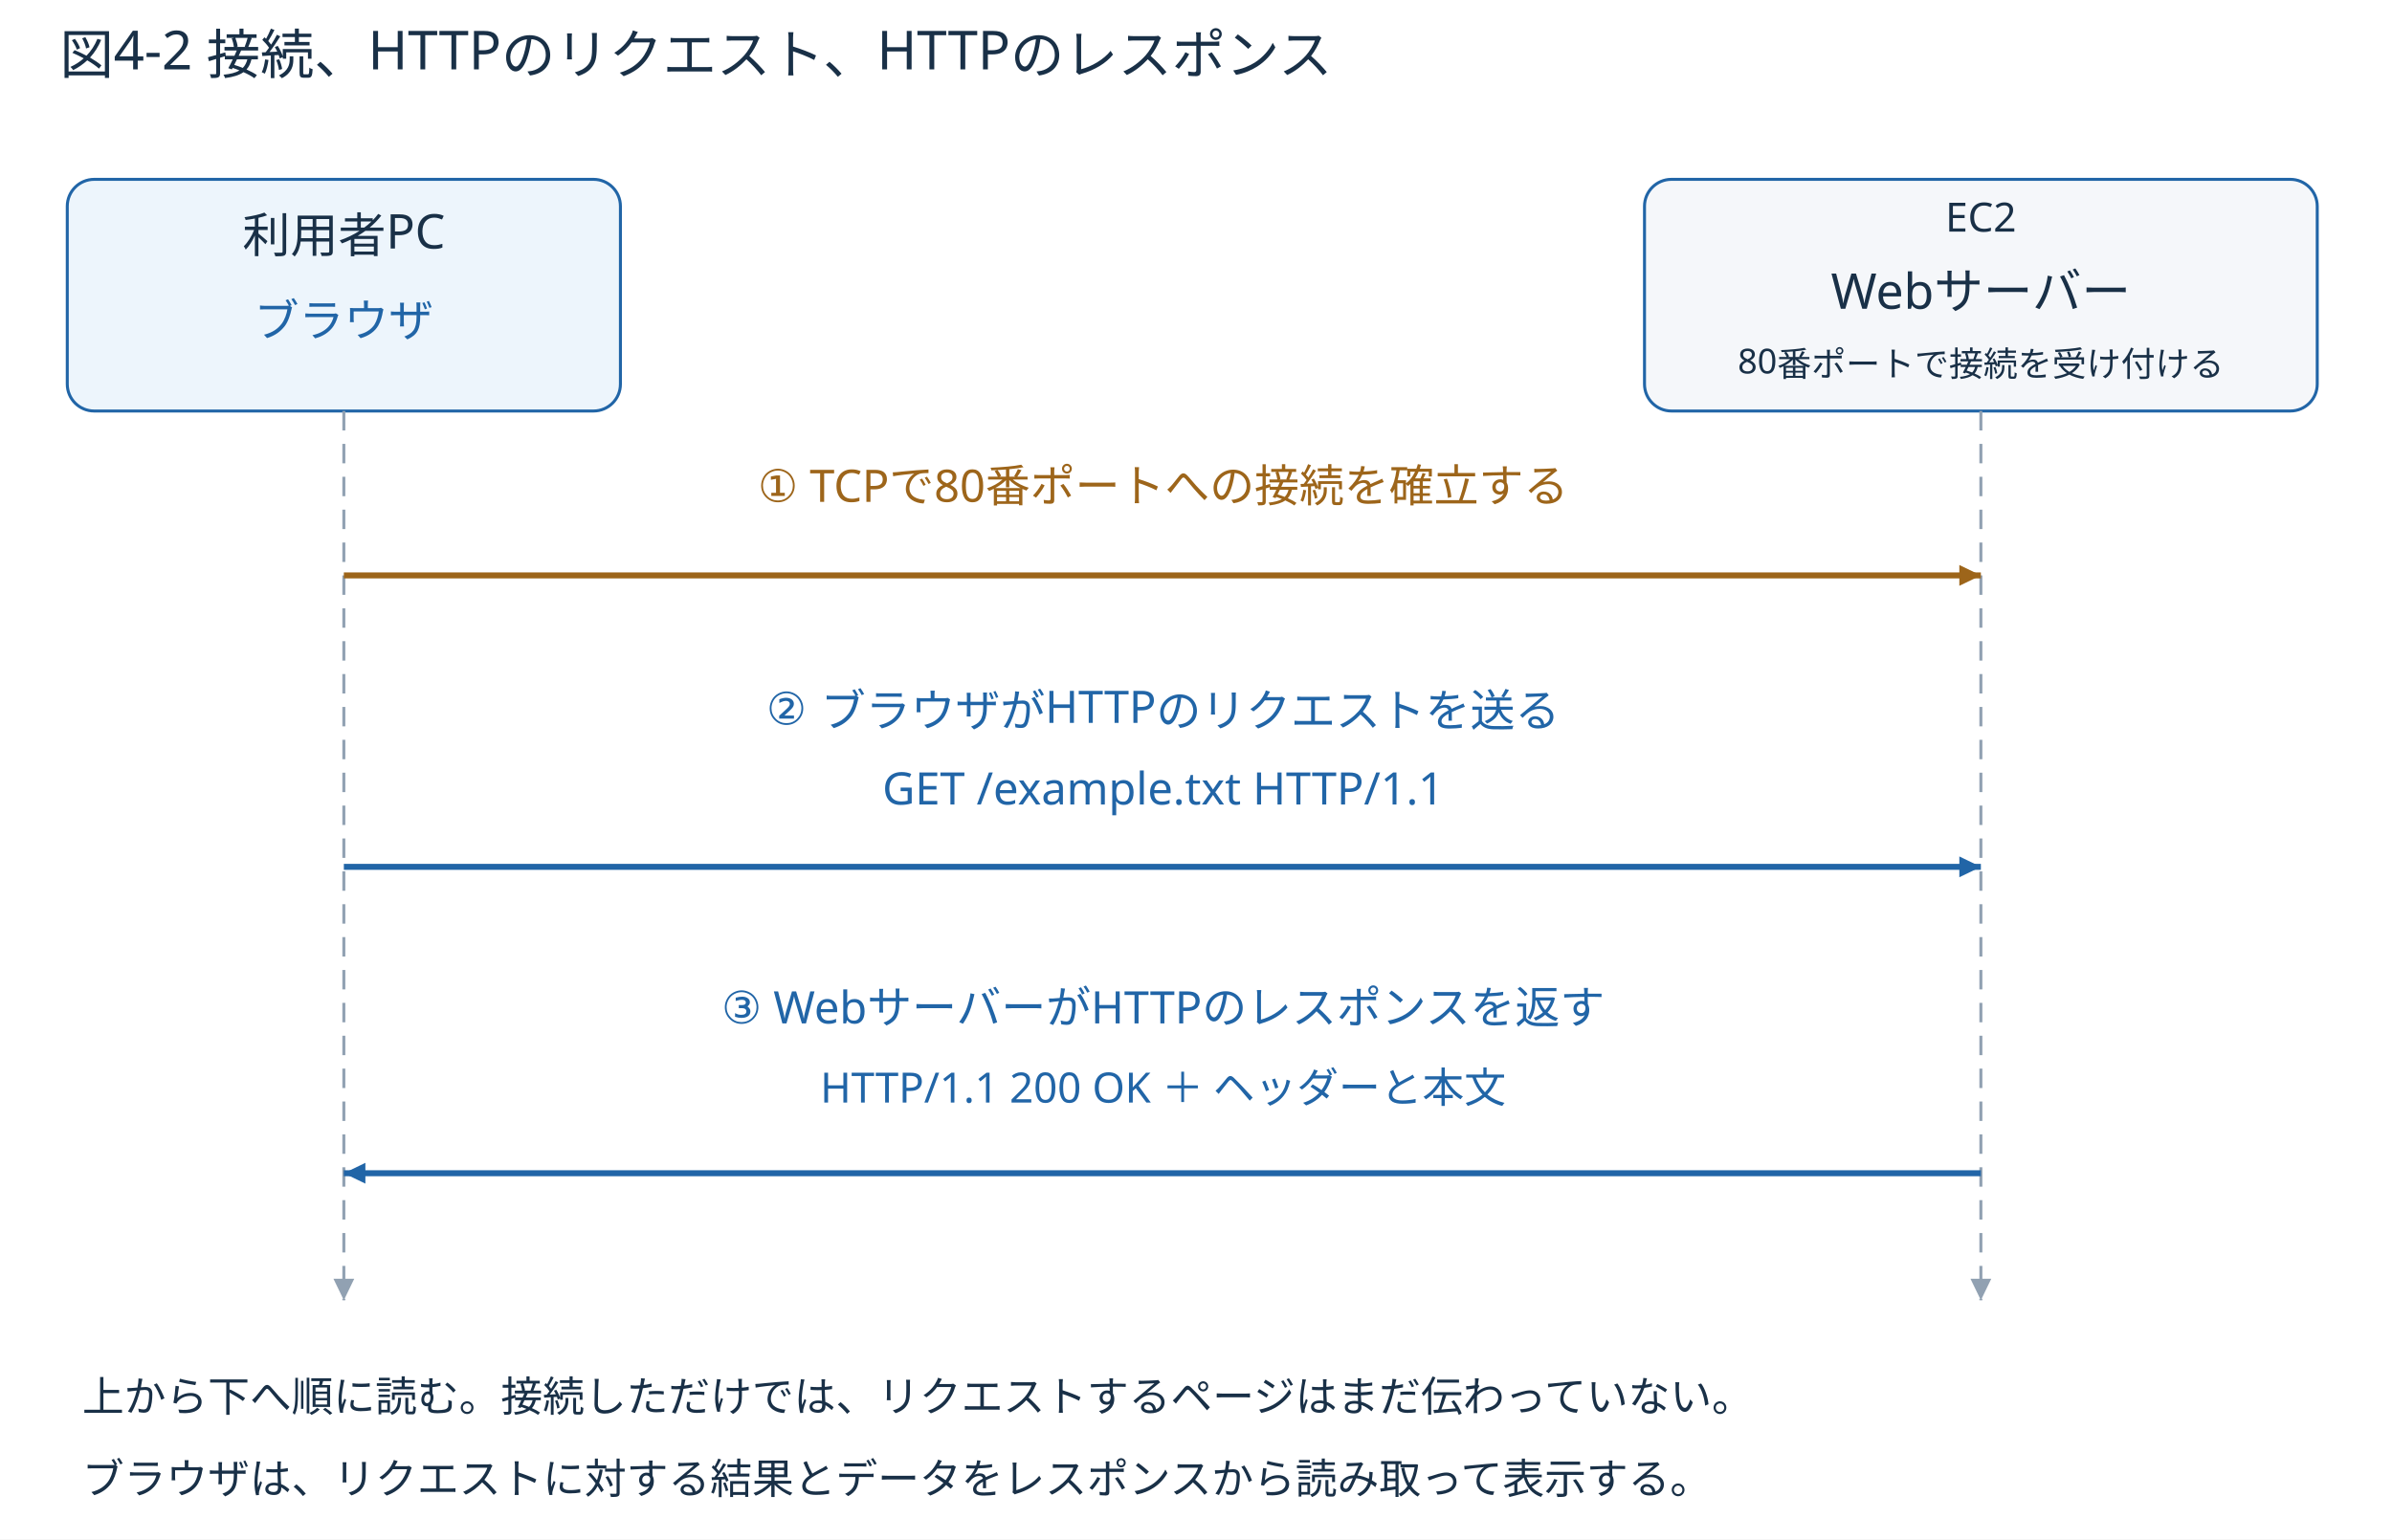
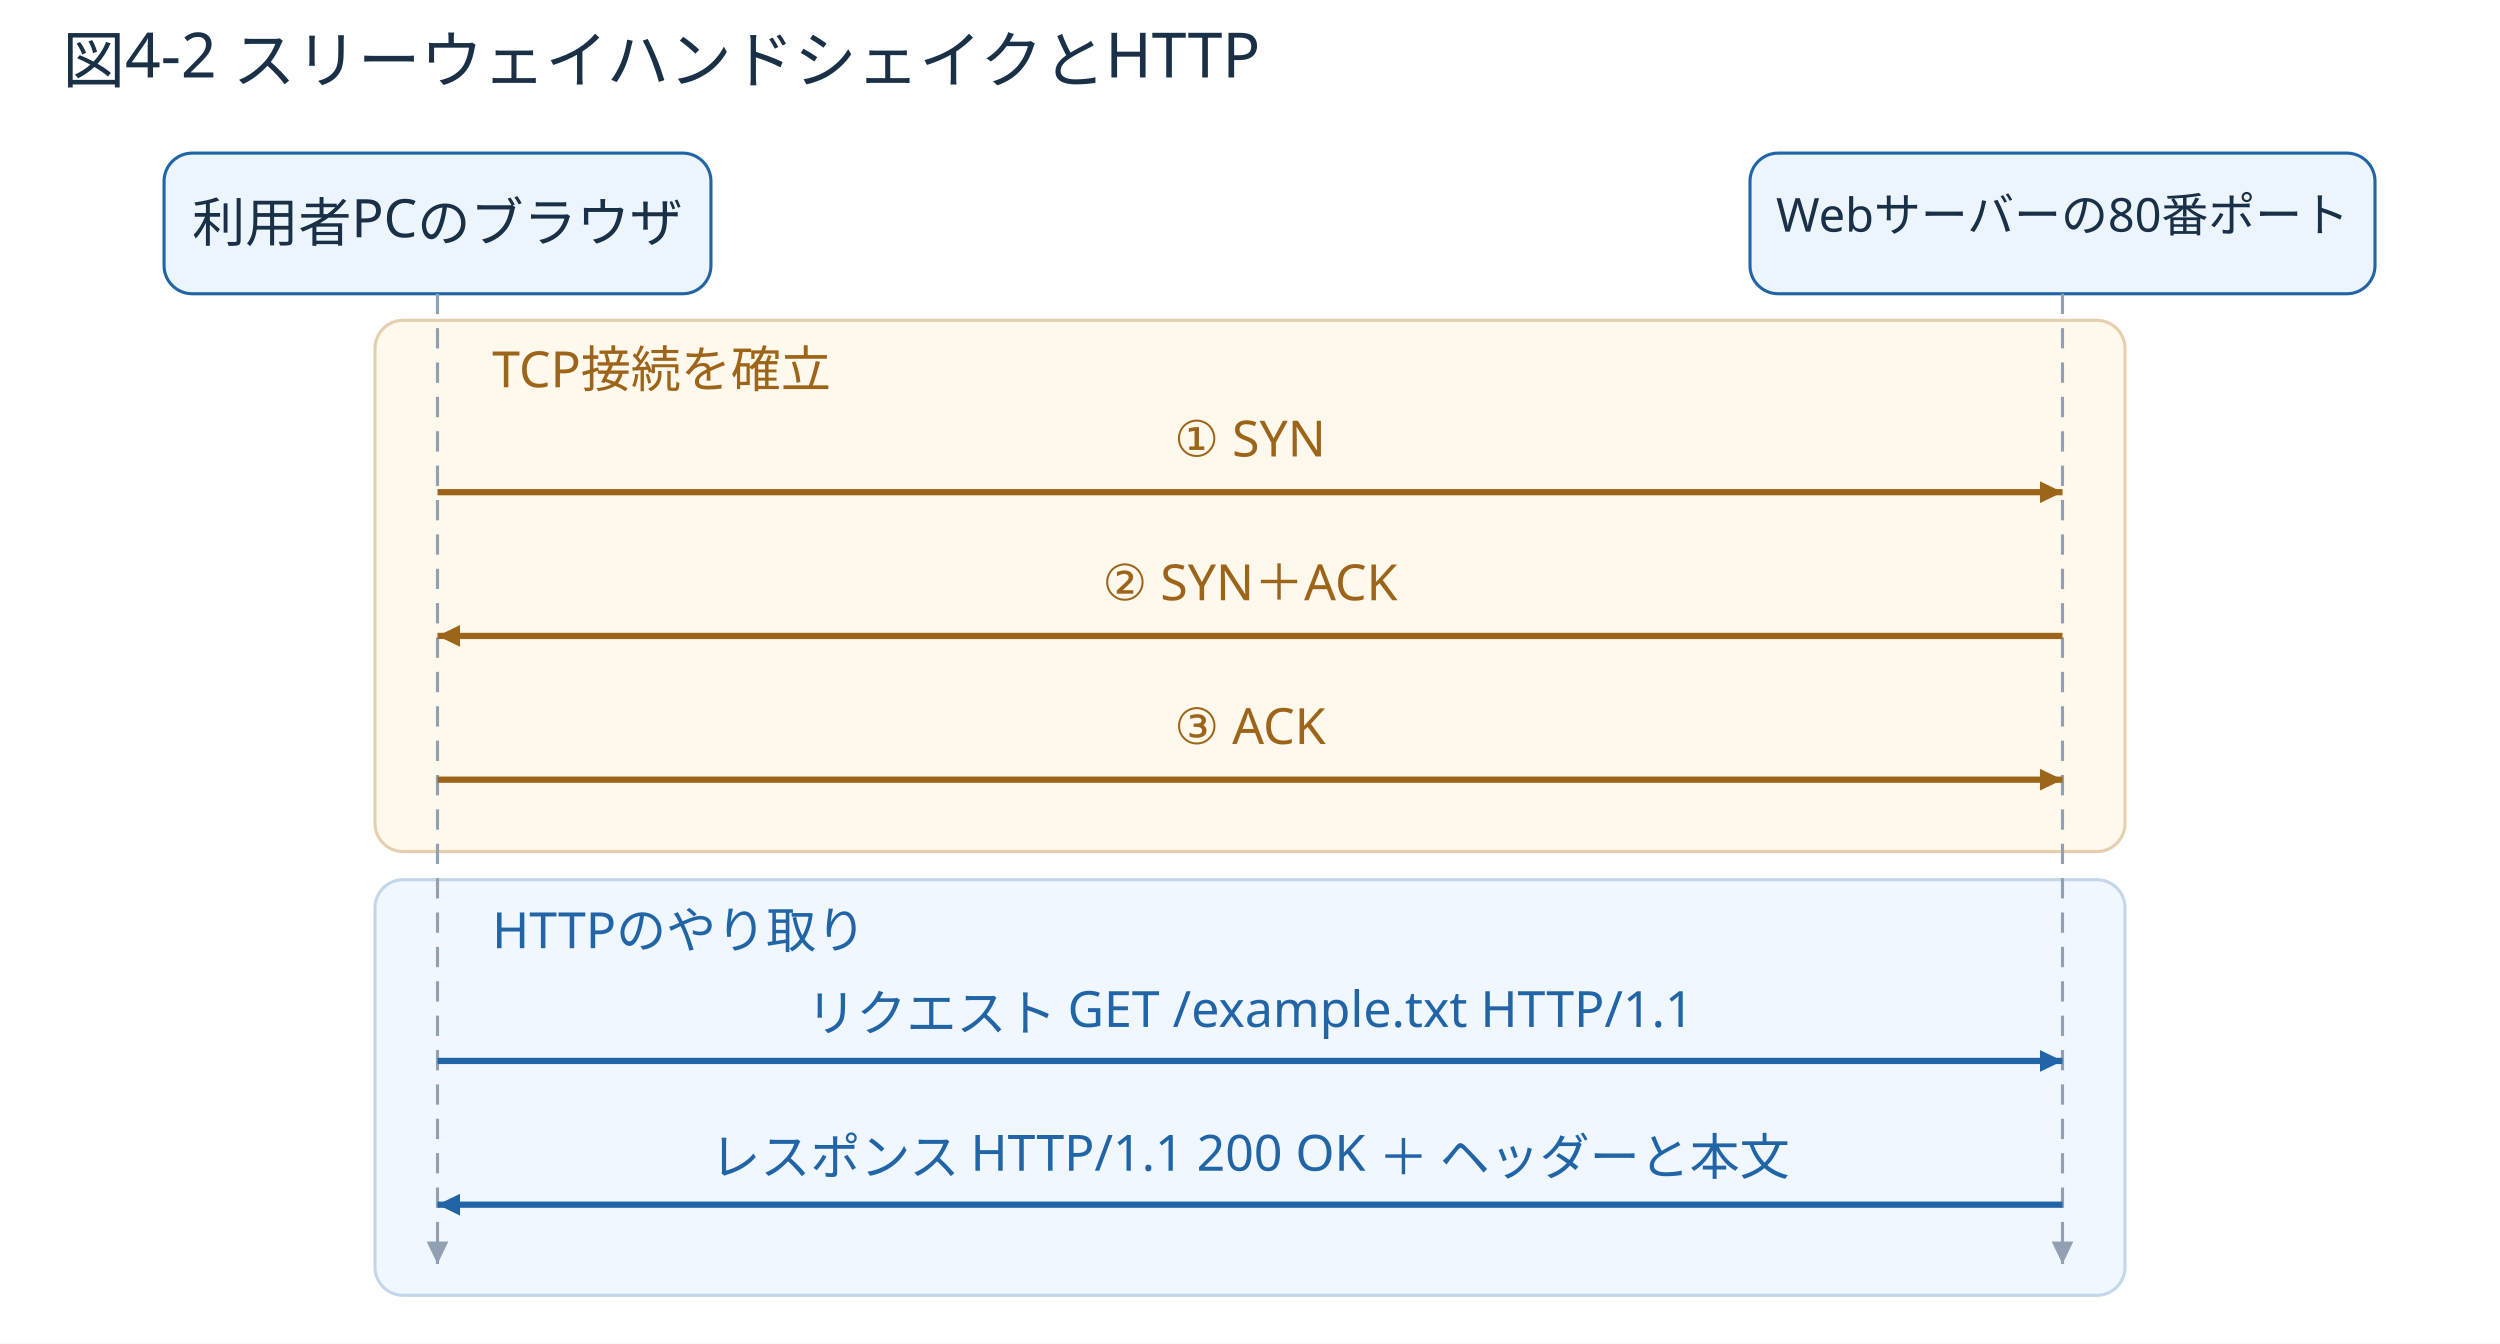
- <svg xmlns="http://www.w3.org/2000/svg" width="1600" height="1030" viewBox="0 0 1600 1030" role="img">
+ <svg xmlns="http://www.w3.org/2000/svg" width="1600" height="860" viewBox="0 0 1600 860" role="img">
  <rect width="100%" height="100%" fill="white" />
-   <text x="40" y="18" fill="#193047" font-family="Noto Sans JP, sans-serif" font-size="36" dominant-baseline="text-before-edge" text-anchor="start">図4-2  接続、HTTPのリクエスト、HTTPのレスポンス</text>
-   <rect x="45" y="120" width="370" height="155" rx="18" fill="#edf5fc" stroke="#2165a7" stroke-width="2" />
-   <text x="230" y="141" fill="#193047" font-family="Noto Sans JP, sans-serif" font-size="32" dominant-baseline="text-before-edge" text-anchor="middle">利用者PC</text>
-   <text x="230" y="199" fill="#2165a7" font-family="Noto Sans JP, sans-serif" font-size="30" dominant-baseline="text-before-edge" text-anchor="middle">ブラウザ</text>
-   <rect x="1100" y="120" width="450" height="155" rx="18" fill="#f5f7fa" stroke="#2165a7" stroke-width="2" />
-   <text x="1325" y="134" fill="#193047" font-family="Noto Sans JP, sans-serif" font-size="27" dominant-baseline="text-before-edge" text-anchor="middle">EC2</text>
-   <text x="1325" y="181" fill="#193047" font-family="Noto Sans JP, sans-serif" font-size="33" dominant-baseline="text-before-edge" text-anchor="middle">Webサーバー</text>
-   <text x="1325" y="232" fill="#193047" font-family="Noto Sans JP, sans-serif" font-size="23" dominant-baseline="text-before-edge" text-anchor="middle">80番ポートで接続を受け付ける</text>
-   <polyline points="230,275 230,870" fill="none" stroke="#91a1b2" stroke-width="2" stroke-dasharray="13 9" />
-   <polygon points="230,870 223.041,855.593 236.959,855.593" fill="#91a1b2" />
-   <polyline points="1325,275 1325,870" fill="none" stroke="#91a1b2" stroke-width="2" stroke-dasharray="13 9" />
-   <polygon points="1325,870 1318.041,855.593 1331.959,855.593" fill="#91a1b2" />
-   <text x="778" y="315" fill="#9d651a" font-family="Noto Sans JP, sans-serif" font-size="30" dominant-baseline="text-before-edge" text-anchor="middle">① TCPで80番ポートへの接続を確立する</text>
-   <polyline points="230,385 1325,385" fill="none" stroke="#9d651a" stroke-width="4" />
-   <polygon points="1325,385 1310.593,391.959 1310.593,378.041" fill="#9d651a" />
-   <text x="778" y="464" fill="#2165a7" font-family="Noto Sans JP, sans-serif" font-size="30" dominant-baseline="text-before-edge" text-anchor="middle">② ブラウザがHTTPのリクエストを送る</text>
-   <text x="778" y="515" fill="#2165a7" font-family="Noto Sans JP, sans-serif" font-size="30" dominant-baseline="text-before-edge" text-anchor="middle">GET /example.txt HTTP/1.1</text>
-   <polyline points="230,580 1325,580" fill="none" stroke="#2165a7" stroke-width="4" />
-   <polygon points="1325,580 1310.593,586.959 1310.593,573.041" fill="#2165a7" />
-   <text x="778" y="664" fill="#2165a7" font-family="Noto Sans JP, sans-serif" font-size="30" dominant-baseline="text-before-edge" text-anchor="middle">③ WebサーバーがHTTPのレスポンスを返す</text>
-   <text x="778" y="716" fill="#2165a7" font-family="Noto Sans JP, sans-serif" font-size="28" dominant-baseline="text-before-edge" text-anchor="middle">HTTP/1.1 200 OK ＋ ヘッダーと本文</text>
-   <polyline points="1325,785 230,785" fill="none" stroke="#2165a7" stroke-width="4" />
-   <polygon points="230,785 244.407,778.041 244.407,791.959" fill="#2165a7" />
-   <text x="55" y="920" fill="#193047" font-family="Noto Sans JP, sans-serif" font-size="28" dominant-baseline="text-before-edge" text-anchor="start">上から下へ順に読む。接続しただけでは、リクエストするページはまだ伝わっていない。</text>
-   <text x="55" y="975" fill="#193047" font-family="Noto Sans JP, sans-serif" font-size="28" dominant-baseline="text-before-edge" text-anchor="start">ブラウザは、リクエストに対する結果とデータをレスポンスから読み取って表示する。</text>
+   <text x="40" y="18" fill="#193047" font-family="Noto Sans JP, sans-serif" font-size="40" dominant-baseline="text-before-edge" text-anchor="start">図4-2  スリーウェイハンドシェイクとHTTP</text>
+   <rect x="105" y="98" width="350" height="90" rx="18" fill="#edf5fc" stroke="#2165a7" stroke-width="2" />
+   <text x="280" y="125" fill="#193047" font-family="Noto Sans JP, sans-serif" font-size="34" dominant-baseline="text-before-edge" text-anchor="middle">利用者PCのブラウザ</text>
+   <rect x="1120" y="98" width="400" height="90" rx="18" fill="#edf5fc" stroke="#2165a7" stroke-width="2" />
+   <text x="1320" y="125" fill="#193047" font-family="Noto Sans JP, sans-serif" font-size="30" dominant-baseline="text-before-edge" text-anchor="middle">Webサーバーの80番ポート</text>
+   <rect x="240" y="205" width="1120" height="340" rx="18" fill="#fff8ed" stroke="#e5cfae" stroke-width="2" />
+   <rect x="240" y="563" width="1120" height="266" rx="18" fill="#f0f7ff" stroke="#c3d7ea" stroke-width="2" />
+   <polyline points="280,188 280,809" fill="none" stroke="#91a1b2" stroke-width="2" stroke-dasharray="13 9" />
+   <polygon points="280,809 273.041,794.593 286.959,794.593" fill="#91a1b2" />
+   <polyline points="1320,188 1320,809" fill="none" stroke="#91a1b2" stroke-width="2" stroke-dasharray="13 9" />
+   <polygon points="1320,809 1313.041,794.593 1326.959,794.593" fill="#91a1b2" />
+   <text x="315" y="223" fill="#9d651a" font-family="Noto Sans JP, sans-serif" font-size="32" dominant-baseline="text-before-edge" text-anchor="start">TCP接続を確立</text>
+   <text x="800" y="270" fill="#9d651a" font-family="Noto Sans JP, sans-serif" font-size="32" dominant-baseline="text-before-edge" text-anchor="middle">① SYN</text>
+   <polyline points="280,315 1320,315" fill="none" stroke="#9d651a" stroke-width="4" />
+   <polygon points="1320,315 1305.593,321.959 1305.593,308.041" fill="#9d651a" />
+   <text x="800" y="362" fill="#9d651a" font-family="Noto Sans JP, sans-serif" font-size="32" dominant-baseline="text-before-edge" text-anchor="middle">② SYN＋ACK</text>
+   <polyline points="1320,407 280,407" fill="none" stroke="#9d651a" stroke-width="4" />
+   <polygon points="280,407 294.407,400.041 294.407,413.959" fill="#9d651a" />
+   <text x="800" y="454" fill="#9d651a" font-family="Noto Sans JP, sans-serif" font-size="32" dominant-baseline="text-before-edge" text-anchor="middle">③ ACK</text>
+   <polyline points="280,499 1320,499" fill="none" stroke="#9d651a" stroke-width="4" />
+   <polygon points="1320,499 1305.593,505.959 1305.593,492.041" fill="#9d651a" />
+   <text x="315" y="582" fill="#2165a7" font-family="Noto Sans JP, sans-serif" font-size="32" dominant-baseline="text-before-edge" text-anchor="start">HTTPのやり取り</text>
+   <text x="800" y="632" fill="#2165a7" font-family="Noto Sans JP, sans-serif" font-size="32" dominant-baseline="text-before-edge" text-anchor="middle">リクエスト   GET /example.txt HTTP/1.1</text>
+   <polyline points="280,679 1320,679" fill="none" stroke="#2165a7" stroke-width="4" />
+   <polygon points="1320,679 1305.593,685.959 1305.593,672.041" fill="#2165a7" />
+   <text x="800" y="724" fill="#2165a7" font-family="Noto Sans JP, sans-serif" font-size="32" dominant-baseline="text-before-edge" text-anchor="middle">レスポンス   HTTP/1.1 200 OK ＋ ヘッダーと本文</text>
+   <polyline points="1320,771 280,771" fill="none" stroke="#2165a7" stroke-width="4" />
+   <polygon points="280,771 294.407,764.041 294.407,777.959" fill="#2165a7" />
</svg>
